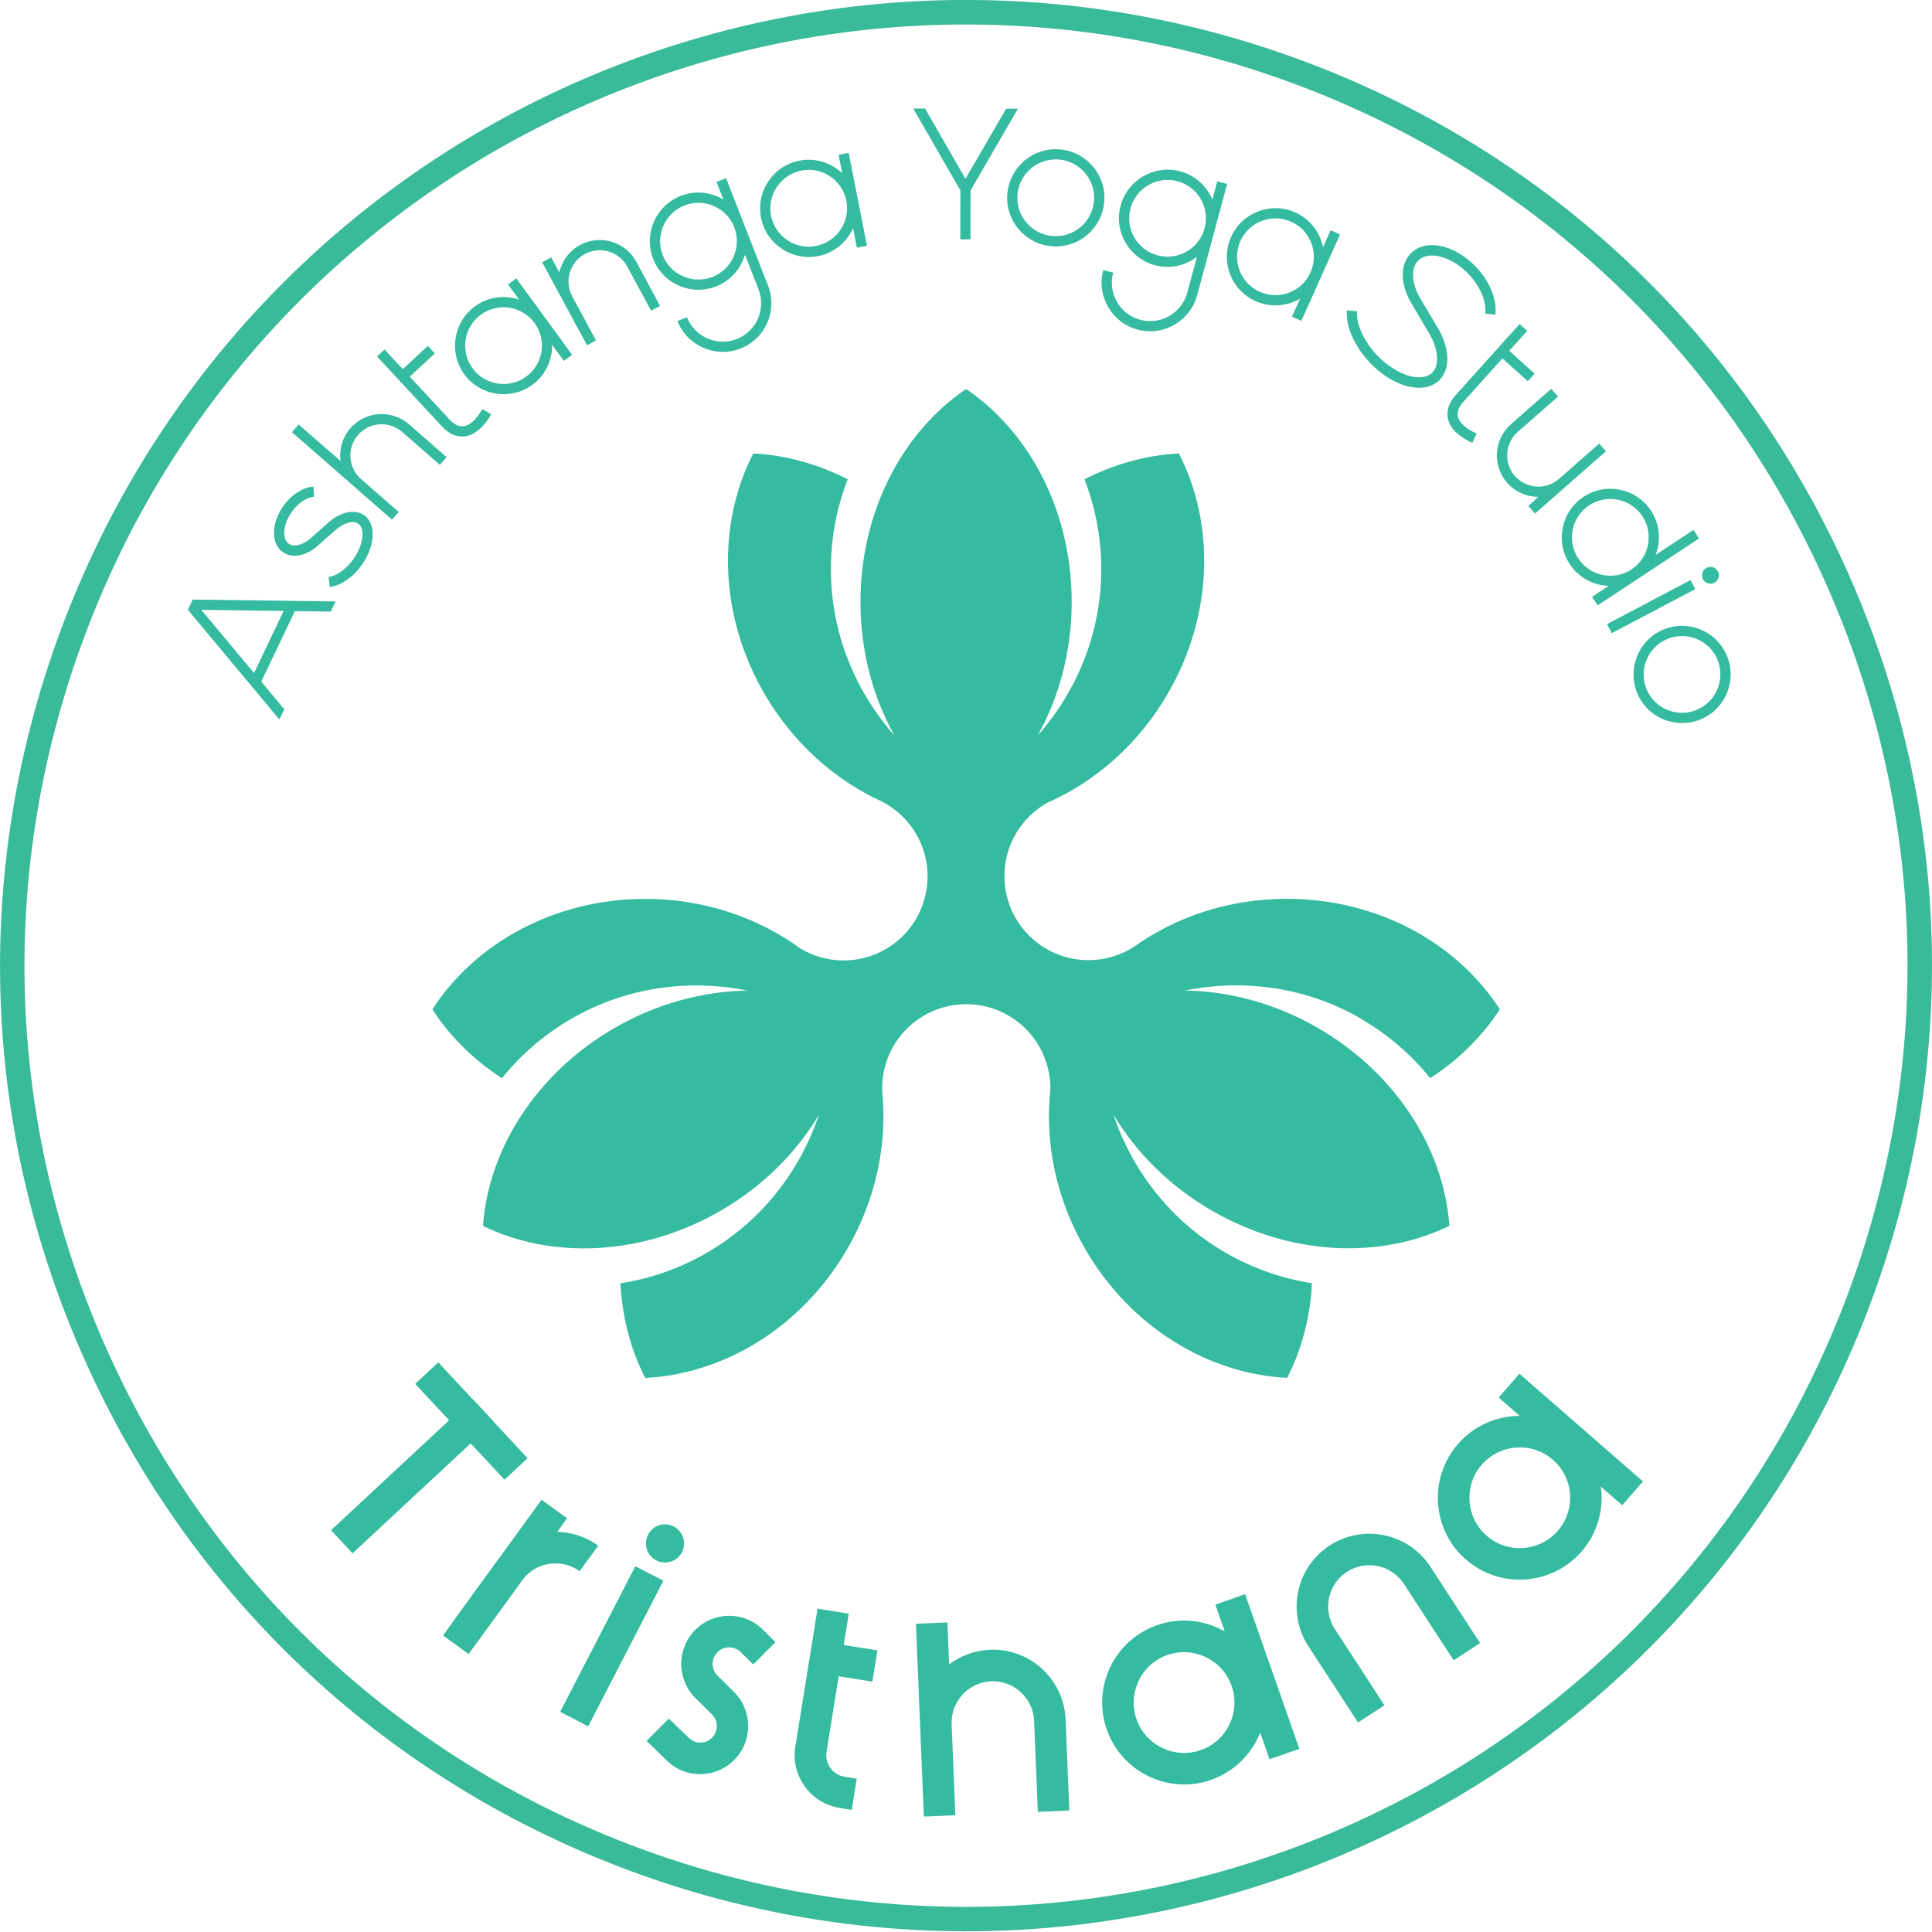
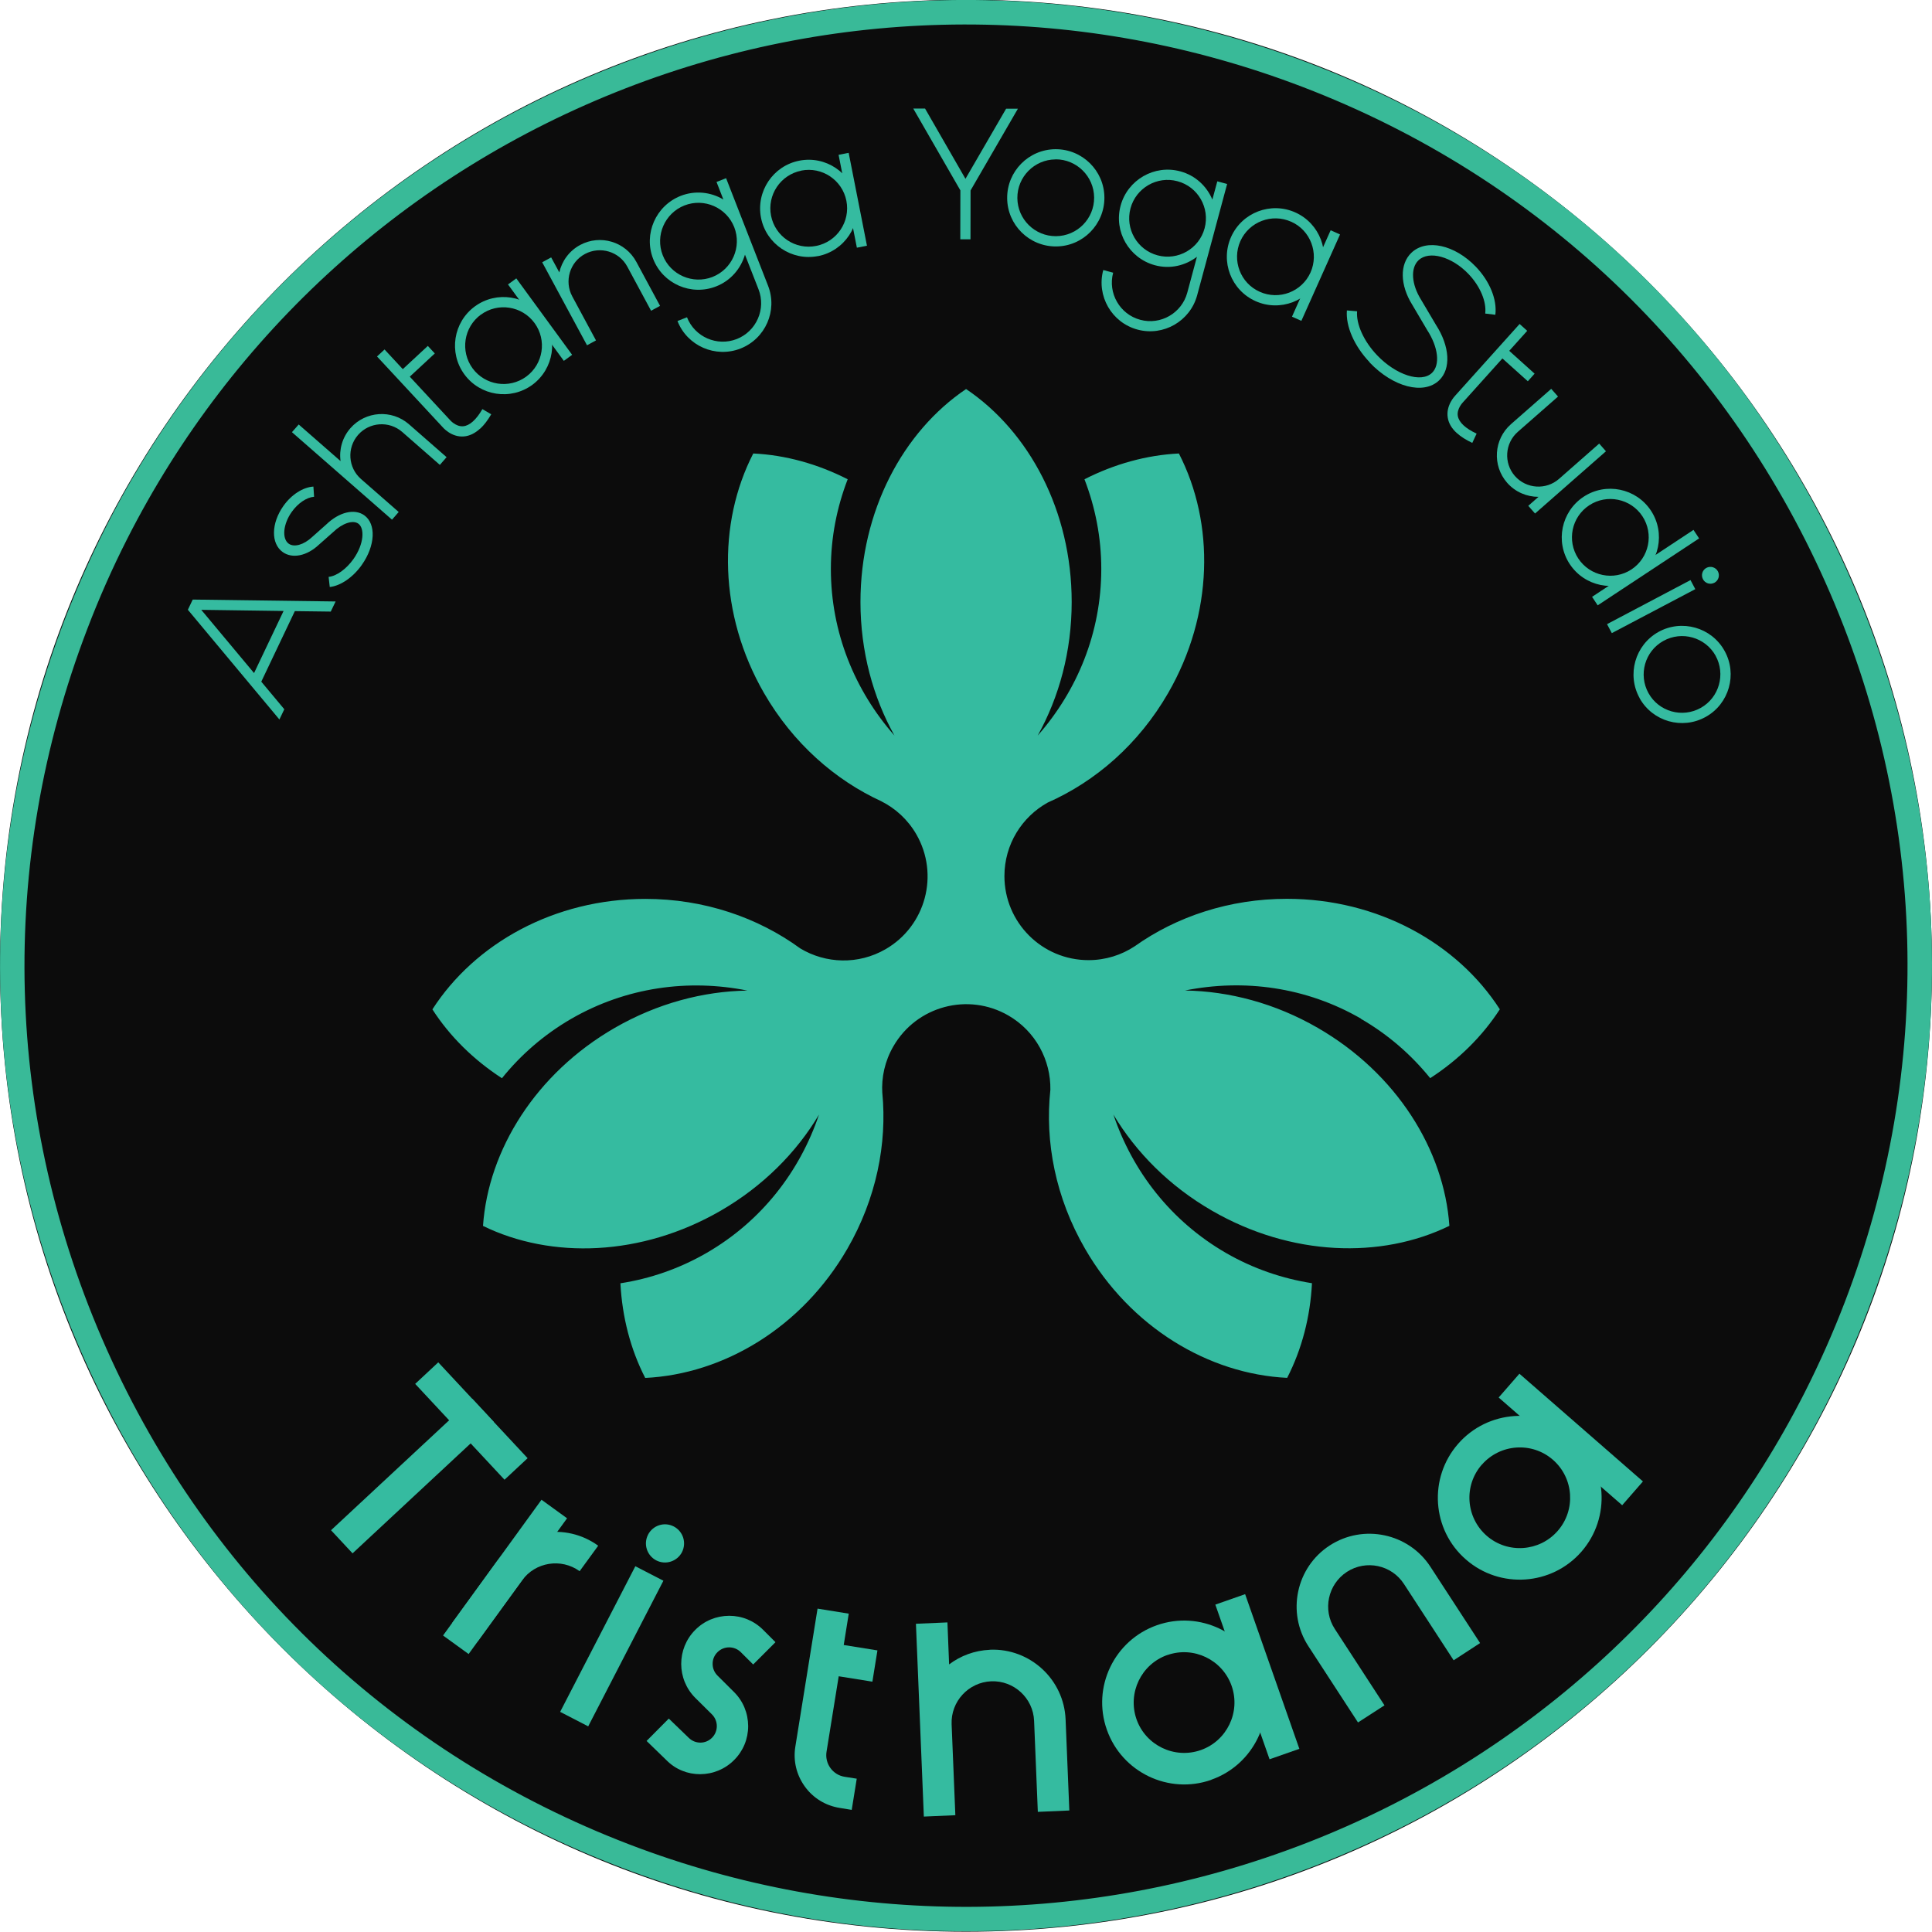
- <svg xmlns="http://www.w3.org/2000/svg" id="Layer_1" data-name="Layer 1" viewBox="0 0 253.92 253.83">
+ <svg xmlns="http://www.w3.org/2000/svg" id="Layer_1" data-name="Layer 1" viewBox="0 0 253.92 253.83" width="253.92" height="253.83">
+   <circle cx="126.96" cy="126.92" r="126.96" fill="#0c0c0c" />
  <defs>
    <style>
      .cls-1 {
        fill: #39ba98;
      }

      .cls-2 {
        fill: #35bba0;
      }
    </style>
  </defs>
  <g>
    <path class="cls-1" d="M13.86,69.37C27.97,41.55,51.82,19.97,81.02,8.62c29.41-11.43,61.85-11.5,91.34-.2,31.65,12.12,56.69,35.85,70.49,66.8,13.8,30.96,14.73,65.43,2.6,97.09-1.58,4.13-3.39,8.22-5.39,12.15-14.11,27.82-37.96,49.39-67.16,60.74-29.41,11.43-61.85,11.5-91.33.21-31.65-12.12-56.68-35.85-70.49-66.8-13.81-30.96-14.73-65.44-2.61-97.09,1.59-4.13,3.4-8.22,5.39-12.15ZM237.19,183.01c1.94-3.83,3.71-7.81,5.26-11.85,11.82-30.85,10.92-64.46-2.54-94.62-13.45-30.17-37.85-53.3-68.7-65.11-28.75-11.01-60.36-10.95-89.02.19-28.46,11.06-51.71,32.09-65.47,59.2-1.94,3.82-3.71,7.81-5.25,11.85C-.35,113.52.55,147.12,14.01,177.3c13.45,30.17,37.85,53.29,68.7,65.11,28.74,11.01,60.36,10.94,89.02-.2,28.46-11.06,51.71-32.09,65.46-59.2Z" />
    <g>
      <rect class="cls-2" x="41.52" y="191.92" width="25.36" height="4.15" transform="translate(-117.65 88.93) rotate(-42.95)" />
      <rect class="cls-2" x="59.88" y="178.15" width="4.15" height="17.22" transform="translate(-110.71 92.4) rotate(-42.99)" />
    </g>
    <g>
      <rect class="cls-2" x="55.36" y="205.18" width="22.04" height="4.15" transform="translate(-140.37 139.31) rotate(-54.05)" />
      <path class="cls-2" d="M62.8,215.71l-3.35-2.44,5.81-8c3.1-4.27,9.09-5.22,13.36-2.12l-2.44,3.35c-2.42-1.75-5.82-1.21-7.57,1.21l-5.82,8Z" />
    </g>
    <g>
      <rect class="cls-2" x="69.63" y="214.31" width="21.54" height="4.15" transform="translate(-148.75 188.53) rotate(-62.69)" />
      <path class="cls-2" d="M85.17,201.7c.64-1.23,2.14-1.72,3.38-1.08,1.23.64,1.71,2.14,1.08,3.38-.64,1.23-2.15,1.71-3.38,1.08-1.23-.64-1.71-2.15-1.08-3.37Z" />
    </g>
    <g>
      <path class="cls-2" d="M159.2,233.92c-5.6,1.97-11.76-.99-13.73-6.59-1.98-5.6.98-11.76,6.58-13.73,5.61-1.97,11.76.98,13.73,6.58,1.97,5.6-.99,11.76-6.59,13.73ZM153.43,217.51c-3.45,1.21-5.26,5-4.06,8.45,1.21,3.44,5,5.26,8.45,4.05,3.44-1.21,5.26-5,4.05-8.44-1.21-3.44-5-5.26-8.44-4.05Z" />
      <rect class="cls-2" x="163.17" y="209.61" width="4.15" height="21.54" transform="translate(-63.6 67.07) rotate(-19.32)" />
    </g>
    <g>
      <path class="cls-2" d="M207.85,203.93c-3.9,4.47-10.72,4.94-15.19,1.03-4.48-3.89-4.94-10.71-1.03-15.19,3.9-4.47,10.72-4.94,15.19-1.04,4.47,3.9,4.93,10.72,1.03,15.2ZM194.75,192.5c-2.4,2.75-2.11,6.93.64,9.34,2.75,2.4,6.94,2.11,9.34-.64,2.4-2.75,2.12-6.94-.63-9.34-2.75-2.4-6.94-2.11-9.34.64Z" />
      <rect class="cls-2" x="204.37" y="178.4" width="4.15" height="21.54" transform="translate(-71.81 220.45) rotate(-48.91)" />
    </g>
    <path class="cls-2" d="M194.52,215.95l-3.47,2.26-6.53-10.03c-1.63-2.51-4.99-3.22-7.5-1.59-2.5,1.63-3.22,5-1.59,7.5l6.53,10.04-3.48,2.25-6.52-10.02c-2.88-4.43-1.62-10.37,2.8-13.24,4.42-2.87,10.37-1.62,13.24,2.8l6.53,10.03Z" />
    <path class="cls-2" d="M130.09,216.83c-2.02.09-3.85.79-5.35,1.92l-.22-5.52-4.14.18.55,13.38.49,11.96,4.14-.18-.49-11.96c-.12-2.98,2.21-5.51,5.2-5.64,2.99-.12,5.52,2.21,5.64,5.2l.49,11.96,4.14-.18-.49-11.96c-.21-5.27-4.68-9.39-9.95-9.17Z" />
    <path class="cls-2" d="M89.7,232.74c-.79-.31-1.5-.78-2.12-1.41l-2.6-2.52,2.92-2.94,2.61,2.52c.41.41.96.64,1.54.64.58,0,1.12-.23,1.53-.64.41-.41.63-.96.63-1.53,0-.58-.23-1.13-.64-1.54l-2.18-2.16c-2.47-2.46-2.48-6.47-.02-8.94,1.19-1.2,2.77-1.85,4.46-1.86,1.69,0,3.27.65,4.47,1.85l1.62,1.62-2.93,2.93-1.63-1.62c-.41-.41-.96-.63-1.53-.63-.59,0-1.13.23-1.54.64-.41.41-.64.96-.63,1.54,0,.58.23,1.12.64,1.53l2.17,2.16c1.2,1.19,1.85,2.78,1.86,4.47,0,1.69-.65,3.28-1.85,4.47-1.19,1.2-2.78,1.85-4.46,1.86-.82,0-1.61-.15-2.35-.45Z" />
    <path class="cls-2" d="M114.66,221l.66-4.09-4.43-.71.66-4.12-4.1-.66-2.92,18.14c-.3,1.84.14,3.7,1.24,5.23,1.09,1.52,2.72,2.52,4.58,2.82l1.59.26.66-4.1-1.59-.25c-.76-.12-1.42-.53-1.87-1.15-.45-.63-.63-1.39-.51-2.14l1.6-9.92,4.43.71Z" />
    <g>
      <path class="cls-2" d="M37.36,93.21l-3.02-3.62,4.41-9.27,4.72.06.64-1.33-18.78-.25-.64,1.34,12.03,14.42.64-1.33ZM26.46,80.15l10.81.15-3.88,8.16-6.93-8.3Z" />
      <path class="cls-2" d="M47.55,74.25c-1.16,1.63-2.77,2.74-4.21,2.9l-.15-1.33c1.06-.11,2.33-1.04,3.26-2.34,1.42-2.01,1.48-4.07.64-4.66-.71-.51-2.1-.05-3.3,1.11l-1.9,1.68c-1.56,1.46-3.47,1.85-4.73.95-1.57-1.12-1.53-3.78.09-6.07,1.05-1.48,2.56-2.45,3.94-2.54l.09,1.34c-.97.07-2.12.84-2.93,1.98-1.15,1.61-1.32,3.53-.4,4.19.71.5,1.96.15,3.04-.85l1.89-1.68c1.69-1.63,3.7-2.12,4.99-1.21,1.6,1.14,1.46,4.02-.33,6.54Z" />
      <path class="cls-2" d="M58.69,60.09l-.88,1.01-4.95-4.33c-1.71-1.49-4.31-1.31-5.8.39-1.49,1.71-1.32,4.31.39,5.8l4.95,4.33-.88,1.01-13.15-11.5.89-1.01,5.5,4.81c-.21-1.51.22-3.09,1.29-4.32,1.98-2.26,5.43-2.5,7.7-.52l4.95,4.33Z" />
      <g>
        <rect class="cls-2" x="52.12" y="47.07" width="5.26" height="1.35" transform="translate(-17.85 49.99) rotate(-42.86)" />
        <path class="cls-2" d="M63.1,56.33c-.67.62-1.39.97-2.13,1.03-1.67.14-2.79-1.21-2.84-1.27l-8.58-9.24.99-.92,8.61,9.28s.76.9,1.73.81c.84-.07,1.71-.85,2.52-2.25l1.16.68c-.46.79-.94,1.42-1.45,1.89Z" />
      </g>
      <g>
        <polygon class="cls-2" points="200.8 50.11 196.88 46.59 197.78 45.59 201.69 49.11 200.8 50.11" />
        <path class="cls-2" d="M191.49,56.94c-.68-.61-1.09-1.29-1.21-2.03-.28-1.65.96-2.89,1.01-2.95l8.43-9.38,1,.9-8.46,9.41s-.83.85-.66,1.79c.15.83,1,1.63,2.47,2.31l-.57,1.22c-.82-.39-1.5-.81-2.01-1.28Z" />
      </g>
      <g>
        <path class="cls-2" d="M69.96,50.58c-2.85,2.08-6.85,1.46-8.93-1.38-2.08-2.85-1.46-6.85,1.38-8.93,2.84-2.08,6.85-1.46,8.93,1.38,2.08,2.84,1.46,6.84-1.38,8.93ZM63.2,41.35c-2.25,1.65-2.73,4.81-1.09,7.06,1.65,2.24,4.8,2.73,7.05,1.09,2.24-1.64,2.74-4.8,1.09-7.05-1.64-2.24-4.81-2.74-7.05-1.09Z" />
        <rect class="cls-2" x="70.31" y="35.79" width="1.35" height="12.44" transform="translate(-11.12 49.96) rotate(-36.15)" />
      </g>
      <g>
        <path class="cls-2" d="M107.53,33.65c-3.46.69-6.83-1.57-7.51-5.02-.68-3.46,1.57-6.83,5.02-7.51,3.46-.69,6.83,1.57,7.51,5.03.69,3.45-1.57,6.82-5.02,7.51ZM105.31,22.43c-2.73.54-4.51,3.2-3.97,5.93.54,2.73,3.2,4.51,5.93,3.96,2.73-.54,4.51-3.19,3.97-5.93-.54-2.73-3.2-4.51-5.93-3.97Z" />
        <rect class="cls-2" x="111.4" y="20.1" width="1.35" height="12.44" transform="translate(-2.97 22.15) rotate(-11.14)" />
      </g>
      <g>
        <path class="cls-2" d="M165.02,39.58c-3.22-1.44-4.66-5.22-3.22-8.44,1.44-3.22,5.22-4.66,8.44-3.22,3.22,1.44,4.66,5.23,3.22,8.44-1.44,3.21-5.23,4.66-8.44,3.22ZM169.69,29.14c-2.54-1.14-5.53.01-6.67,2.55-1.13,2.54,0,5.53,2.55,6.66,2.54,1.14,5.53,0,6.67-2.54,1.13-2.54,0-5.54-2.54-6.67Z" />
        <rect class="cls-2" x="166.75" y="35.55" width="12.44" height="1.35" transform="translate(69.24 179.3) rotate(-65.89)" />
      </g>
      <path class="cls-2" d="M86.75,40.2l-1.18.64-3.12-5.79c-1.07-2-3.57-2.74-5.57-1.67-2,1.07-2.74,3.58-1.67,5.57l3.12,5.79-1.18.64-5.89-10.91,1.18-.64,1.07,1.97c.34-1.49,1.29-2.82,2.73-3.6,2.65-1.43,5.96-.44,7.39,2.21l3.12,5.79Z" />
      <path class="cls-2" d="M94.17,23.91l.9,2.31c-1.64-.98-3.69-1.22-5.6-.48-3.28,1.29-4.91,5-3.63,8.28,1.28,3.29,5,4.91,8.28,3.62,1.92-.75,3.25-2.34,3.79-4.17l1.78,4.55c1.01,2.59-.27,5.52-2.86,6.54-2.59,1.01-5.52-.27-6.54-2.86l-1.25.49c1.28,3.28,5,4.9,8.28,3.62,3.28-1.29,4.91-4.99,3.62-8.27,0,0-2.96-7.58-3.17-8.12,0-.01-.02-.04-.02-.05-.29-.73-2.01-5.13-2.32-5.95l-1.25.49ZM93.64,36.4c-2.59,1.01-5.53-.27-6.54-2.86-1.01-2.59.27-5.52,2.86-6.54,2.59-1.01,5.52.27,6.54,2.86,1.01,2.59-.27,5.52-2.86,6.54Z" />
      <polygon class="cls-2" points="132.23 14.29 126.89 23.5 121.58 14.27 120.03 14.27 126.22 25.02 126.21 31.45 127.55 31.45 127.56 25.03 133.78 14.29 132.23 14.29" />
      <path class="cls-2" d="M138.8,32.39c-3.52.02-6.41-2.82-6.43-6.35-.02-3.53,2.83-6.41,6.35-6.43,3.52-.02,6.41,2.82,6.43,6.35.02,3.52-2.82,6.41-6.34,6.43ZM138.72,20.95c-2.78.02-5.03,2.3-5.01,5.08.02,2.78,2.29,5.03,5.08,5.01,2.78-.02,5.03-2.29,5.01-5.08-.02-2.78-2.3-5.03-5.07-5.02Z" />
      <path class="cls-2" d="M215.5,91.76c-1.72-3.08-.61-6.98,2.46-8.7,3.07-1.71,6.98-.61,8.69,2.47,1.72,3.07.61,6.98-2.47,8.69-3.08,1.72-6.98.61-8.69-2.46ZM225.48,86.18c-1.36-2.43-4.44-3.3-6.87-1.94-2.43,1.35-3.3,4.43-1.95,6.86,1.35,2.43,4.43,3.3,6.86,1.94,2.43-1.35,3.3-4.44,1.95-6.87Z" />
      <path class="cls-2" d="M159.99,23.83l-.65,2.4c-.74-1.76-2.24-3.18-4.22-3.71-3.4-.92-6.92,1.11-7.84,4.51-.92,3.4,1.11,6.91,4.51,7.83,1.99.54,4,.05,5.52-1.11l-1.27,4.72c-.72,2.68-3.5,4.29-6.18,3.56-2.68-.72-4.28-3.5-3.56-6.19l-1.3-.35c-.92,3.4,1.11,6.92,4.51,7.83,3.4.91,6.91-1.11,7.83-4.51,0,0,2.12-7.85,2.27-8.41,0-.01.01-.04.01-.05.2-.76,1.43-5.33,1.66-6.17l-1.3-.35ZM152.14,33.56c-2.69-.72-4.28-3.49-3.56-6.18.72-2.68,3.5-4.29,6.18-3.56,2.69.72,4.28,3.5,3.56,6.18-.72,2.69-3.5,4.28-6.18,3.56Z" />
      <path class="cls-2" d="M180.01,47.61c-2.02-2.12-3.16-4.73-2.99-6.81l1.34.11c-.14,1.69.89,3.96,2.63,5.78,2.49,2.61,5.79,3.67,7.21,2.32,1.1-1.05.84-3.38-.64-5.65l-1.94-3.29c-1.63-2.6-1.68-5.37-.12-6.85,1.97-1.88,5.7-1.06,8.49,1.86,1.82,1.91,2.79,4.32,2.54,6.29l-1.33-.16c.19-1.55-.66-3.59-2.19-5.19-2.19-2.3-5.2-3.13-6.58-1.81-1.07,1.02-.93,3.15.34,5.18l1.94,3.28c1.85,2.86,2.02,5.81.42,7.33-2.02,1.92-6.03.89-9.12-2.36Z" />
      <path class="cls-2" d="M203.88,51.11l.89,1.01-5.29,4.64c-1.7,1.49-1.87,4.1-.38,5.8,1.5,1.7,4.1,1.87,5.8.38l5.28-4.64.89,1.01-9.32,8.18-.89-1.01,1.34-1.18c-1.52,0-3.04-.62-4.12-1.85-1.98-2.26-1.76-5.71.5-7.7l5.29-4.64Z" />
      <g>
        <path class="cls-2" d="M206.31,74.14c-1.94-2.94-1.12-6.91,1.82-8.85,2.94-1.94,6.91-1.12,8.85,1.82,1.94,2.94,1.12,6.91-1.82,8.85-2.94,1.94-6.91,1.12-8.85-1.82ZM215.86,67.85c-1.53-2.32-4.67-2.97-6.99-1.44-2.33,1.53-2.97,4.66-1.44,6.99,1.53,2.32,4.66,2.97,6.99,1.44,2.32-1.53,2.97-4.66,1.44-6.99Z" />
        <rect class="cls-2" x="208.3" y="73.94" width="15.97" height="1.34" transform="translate(-5.33 131.49) rotate(-33.43)" />
      </g>
      <g>
        <polygon class="cls-2" points="211.84 83.21 211.21 82.03 222.18 76.24 222.81 77.43 211.84 83.21" />
        <path class="cls-2" d="M224.28,74.63c.54-.28,1.21-.08,1.5.46.29.54.08,1.21-.46,1.5-.55.29-1.22.08-1.5-.46-.29-.55-.08-1.22.46-1.5Z" />
      </g>
    </g>
  </g>
  <path class="cls-2" d="M178.86,133.9c3.59,2.07,6.63,4.74,9.11,7.8,3.71-2.4,6.84-5.48,9.15-9.05-5.59-8.68-16.03-14.52-27.99-14.52-7.55,0-14.5,2.33-20,6.24-1.74,1.15-3.83,1.82-6.07,1.82-6.11,0-11.05-4.95-11.05-11.05,0-4.16,2.3-7.78,5.69-9.66,6.3-2.78,11.96-7.69,15.82-14.38,5.98-10.36,6.14-22.32,1.42-31.5-4.24.21-8.47,1.38-12.41,3.39,1.42,3.68,2.21,7.64,2.21,11.79,0,8.35-3.15,15.98-8.36,21.9,2.82-5.06,4.47-11.08,4.47-17.56,0-11.97-5.58-22.4-13.88-27.99-8.29,5.59-13.88,16.03-13.88,27.99,0,6.48,1.65,12.51,4.47,17.56-5.21-5.92-8.36-13.55-8.36-21.9,0-4.15.79-8.11,2.21-11.79-3.94-2.01-8.17-3.19-12.41-3.39-4.72,9.18-4.56,21.14,1.42,31.5,3.8,6.57,9.32,11.43,15.48,14.24-.03-.01-.06-.02-.09-.04,1.87.94,3.49,2.4,4.62,4.35,3.05,5.29,1.24,12.05-4.04,15.1-3.6,2.08-7.88,1.9-11.21-.1-5.56-4.06-12.64-6.51-20.36-6.51-11.96,0-22.4,5.84-27.99,14.52,2.3,3.57,5.43,6.64,9.14,9.05,2.47-3.07,5.52-5.73,9.11-7.81,7.23-4.17,15.42-5.26,23.15-3.71-5.79.09-11.83,1.67-17.45,4.91-10.36,5.98-16.61,16.04-17.3,26.02,8.99,4.39,20.82,4.01,31.19-1.97,5.61-3.24,10.01-7.68,12.97-12.66-2.52,7.47-7.56,14.02-14.79,18.19-3.59,2.07-7.42,3.38-11.31,3.98.23,4.41,1.32,8.67,3.26,12.44,10.31-.5,20.59-6.62,26.57-16.98,3.79-6.57,5.24-13.78,4.59-20.51,0,.03,0,.06,0,.08-.13-2.09.33-4.23,1.46-6.18,3.05-5.29,9.81-7.1,15.1-4.05,3.6,2.08,5.59,5.88,5.53,9.76-.74,6.85.68,14.2,4.55,20.89,5.98,10.36,16.26,16.48,26.57,16.98,1.94-3.78,3.04-8.03,3.26-12.44-3.89-.61-7.72-1.91-11.31-3.98-7.23-4.18-12.27-10.72-14.79-18.19,2.97,4.97,7.36,9.41,12.98,12.65,10.36,5.98,22.19,6.37,31.18,1.98-.69-9.98-6.94-20.04-17.3-26.02-5.61-3.24-11.66-4.82-17.45-4.91,7.73-1.55,15.92-.47,23.15,3.71Z" />
</svg>
